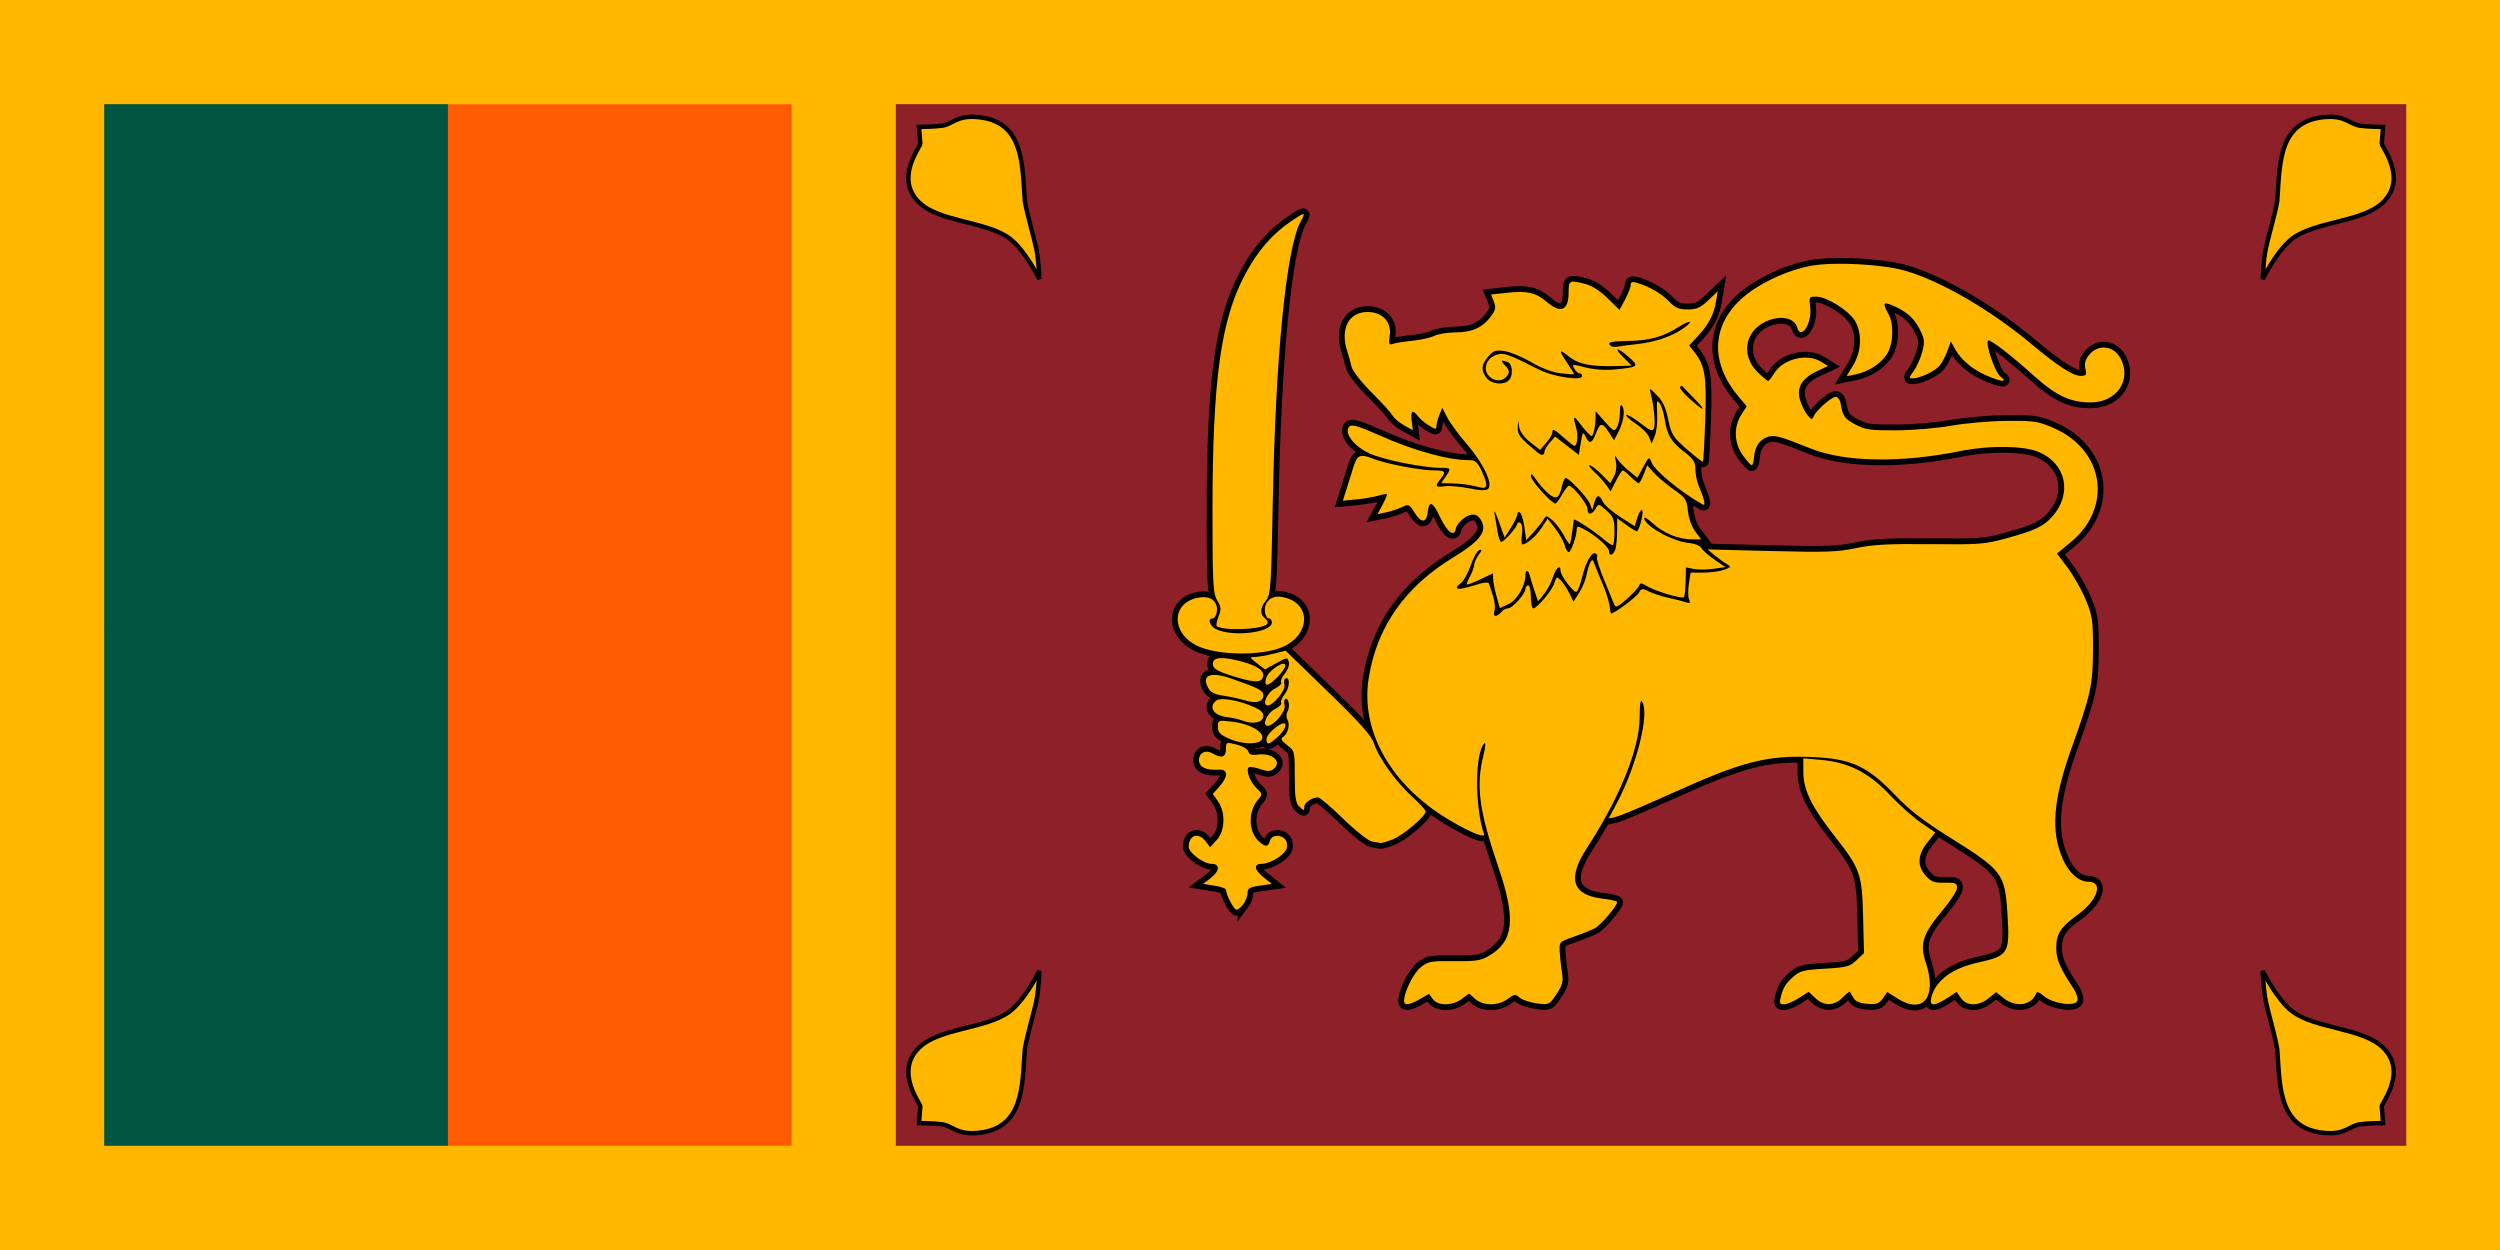
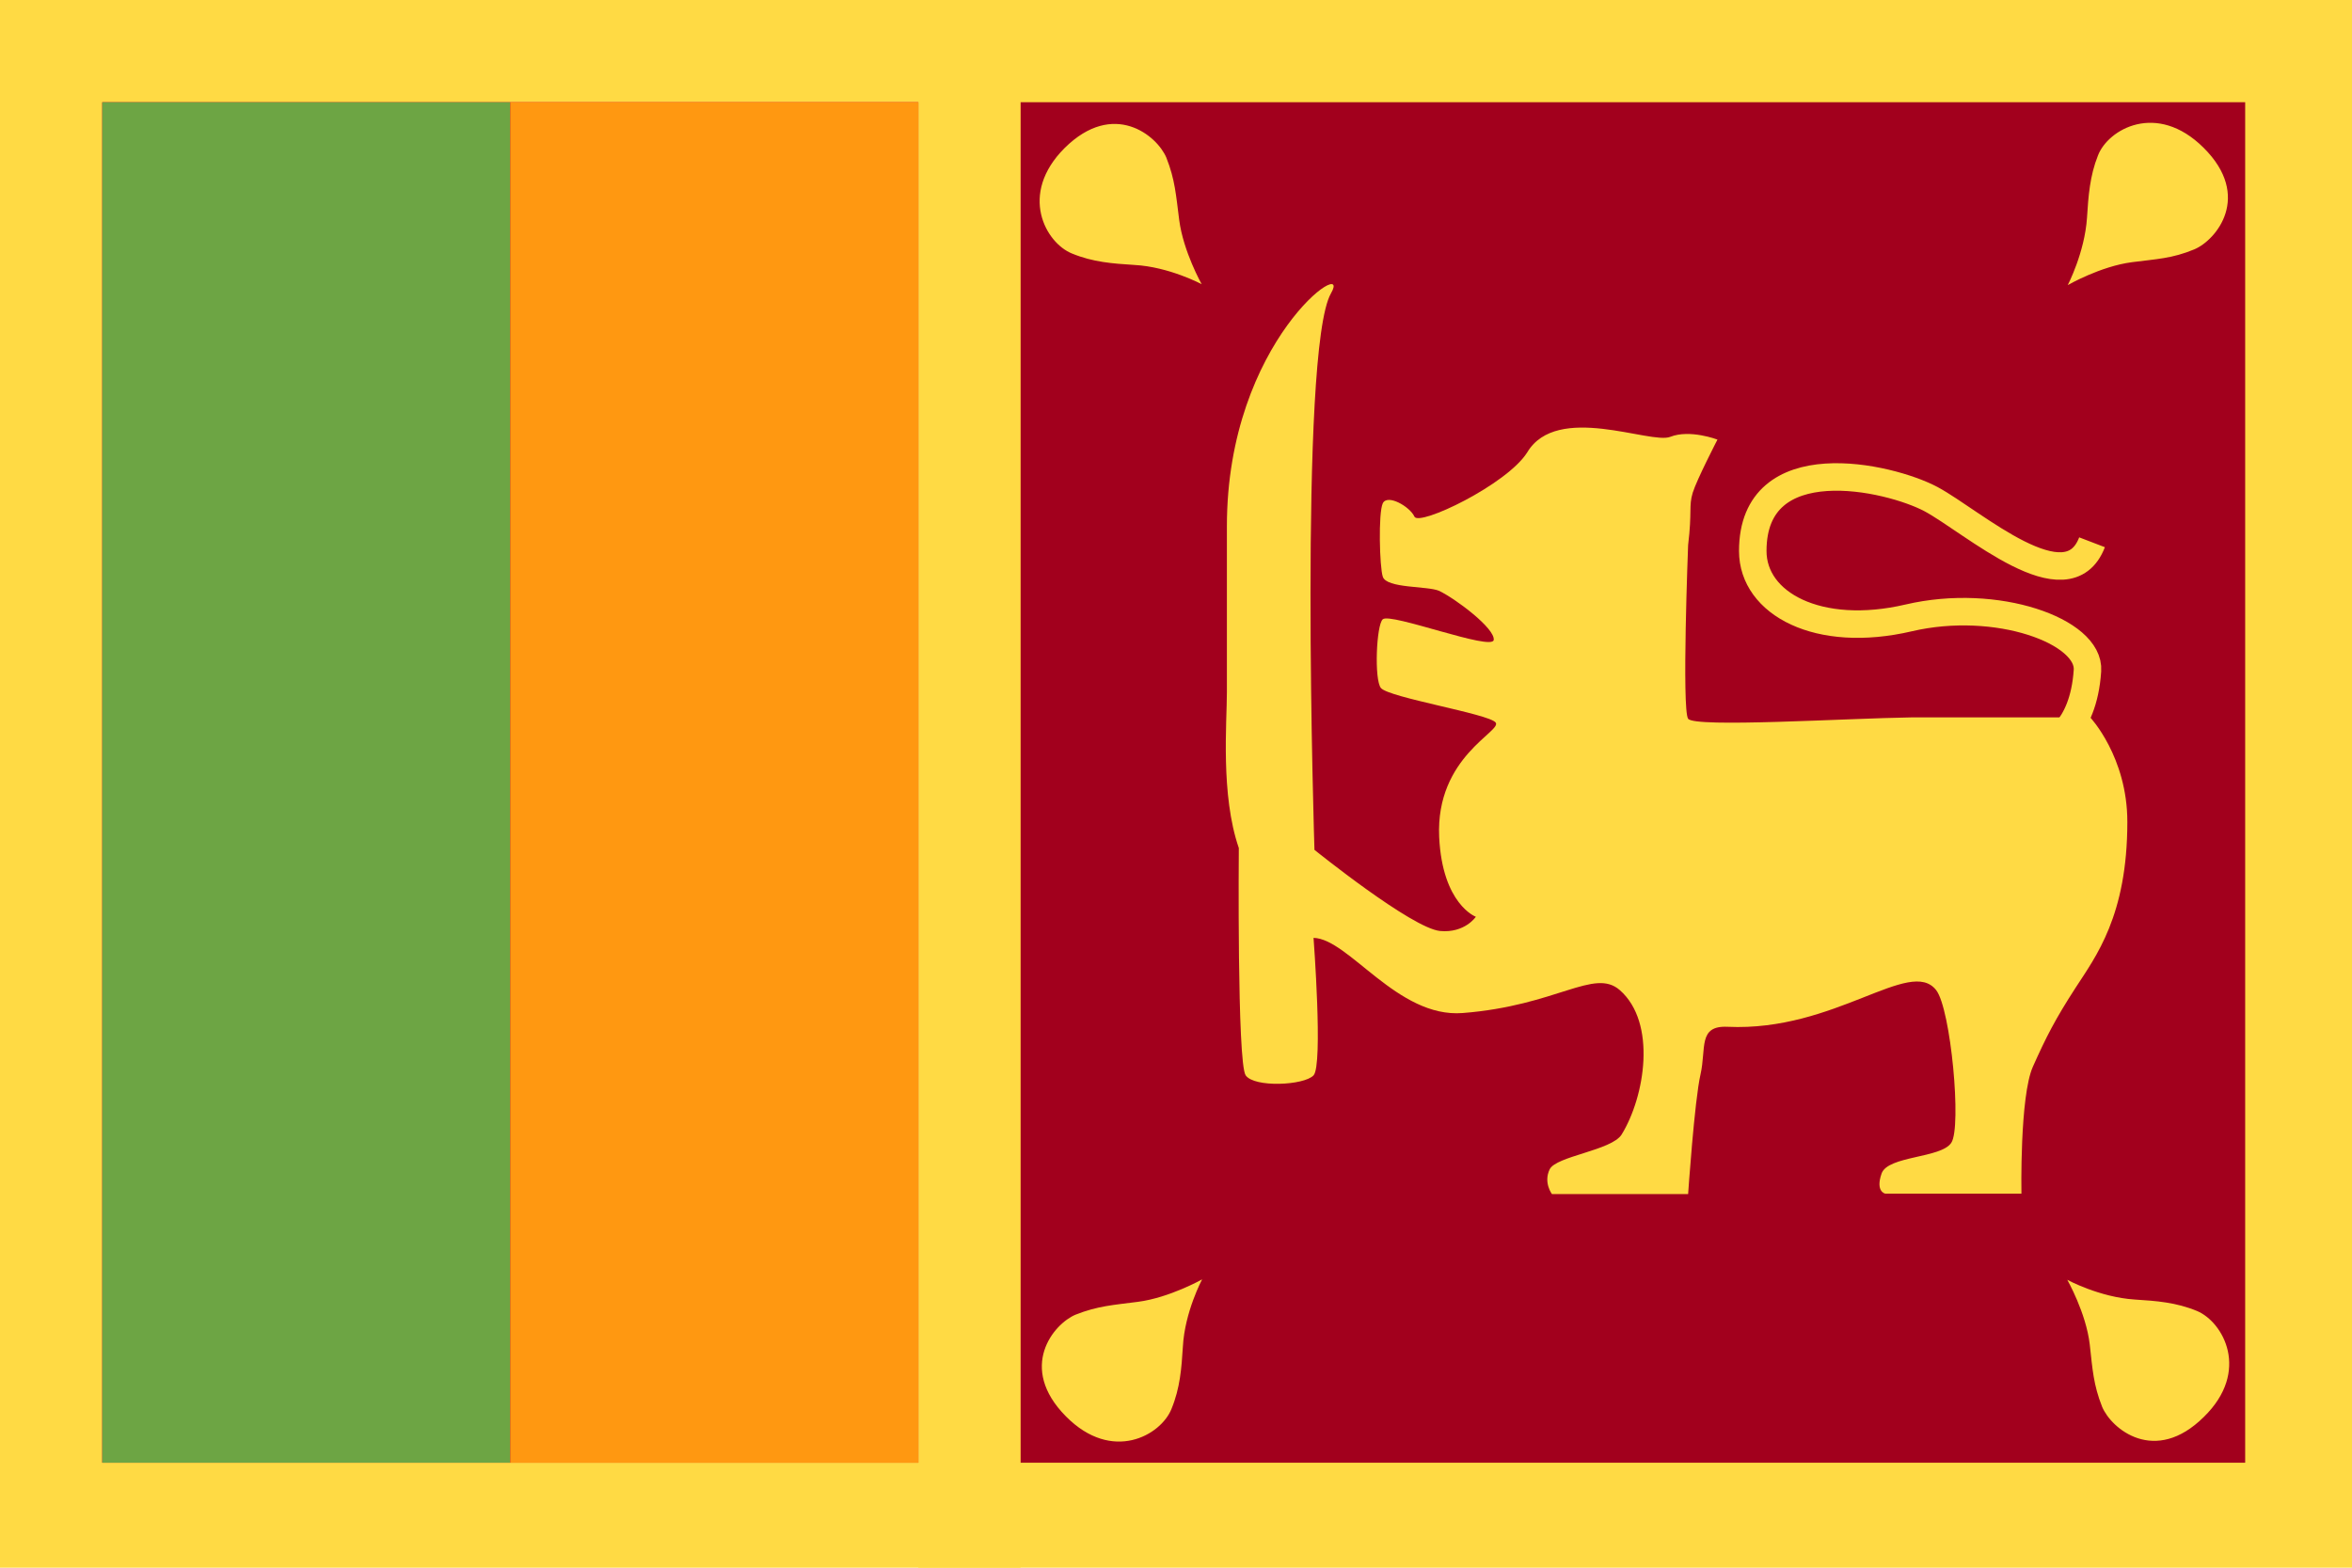
- <svg xmlns="http://www.w3.org/2000/svg" xmlns:xlink="http://www.w3.org/1999/xlink" viewBox="0 0 1200 600">
-   <path fill="#ffb700" d="M0 0h1200v600H0z" />
-   <path d="M50 300 215 50h165v500H215z" fill="#ff5b00" />
-   <path fill="#005641" d="M50 50h165v500H50z" />
-   <path fill="#8d2029" d="M430 50h725v500H430z" />
-   <path id="a" d="M1086.1 466.06s6.798 13.841 14.309 19.48c11.128 8.356 33.945 7.752 43.629 17.5 11.604 11.495-.9 26.682-.796 28l.636 8.02s-7.824.095-11.119.609c-4.953.772-6.886 4.803-16.109 4.204-23.189-1.505-22.254-22.397-23.566-40.25-1.164-6.798-3.859-15.662-5.39-22.458-1.313-5.828-1.594-15.105-1.594-15.105z" fill="#ffb700" stroke="#000" stroke-width="2.126" />
-   <use xlink:href="#a" transform="matrix(-1 0 0 1 1585 0)" />
-   <use xlink:href="#a" transform="matrix(1 0 0 -1 0 600)" />
-   <use xlink:href="#a" transform="rotate(180 792.5 300)" />
-   <use xlink:href="#b" stroke="#000" stroke-width="5.56" />
-   <g id="b" fill="#ffb700">
-     <path d="m681.54 479.56 4.36-2.517 1.864 2.522c2.485 3.359 9.36 3.321 13.921-.078l3.488-2.598 2.921 2.598c3.84 3.417 11.012 3.422 15.591.012 3.206-2.388 3.653-2.436 5.773-.619 1.264 1.083 4.97 2.316 8.237 2.74 5.882.764 5.971.722 9.413-4.442 2.883-4.324 3.334-6.075 2.646-10.269-.456-2.78-.947-7.256-1.092-9.945-.26-4.87-.233-4.9 6.86-7.37 3.917-1.364 8.452-3.193 10.076-4.065 2.833-1.52 10.643-10.699 10.643-12.508 0-.48-3.05-1.214-6.78-1.632-14.833-1.664-17.345-9.629-7.702-24.423 15.725-24.128 25.215-47.625 25.278-62.593.029-6.69.41-8.937 1.27-7.482 3.513 5.946-2.782 30.877-12.317 48.78l-3.839 7.209 3.663-.844c2.015-.463 13.861-5.461 26.325-11.107 34.115-15.45 45.833-18.479 67.911-17.549 18.498.78 26.375 4.393 39.435 18.09 6.918 7.257 13.583 12.45 25.775 20.08 25.975 16.26 27.058 17.667 28.293 36.788 1.251 19.373.628 20.424-14.024 23.661-12.524 2.767-20.375 8.606-22.481 16.717-1.125 4.332 1.242 4.457 7.556.399l4.627-2.974 2.058 2.974c2.705 3.91 8.455 3.926 13.23.036l3.606-2.939 3.687 2.939c5.729 4.565 13.347 3.458 15.497-2.252.414-1.098 1.517-.746 3.75 1.195 4.186 3.637 14.914 5.197 16.072 2.337.443-1.09-.397-3.786-1.866-5.988-6.242-9.36-8.195-13.823-8.276-18.918-.113-7.087 2.001-10.505 10.06-16.268 9.792-7.001 12.817-16.033 5.372-16.033-4.598 0-9.232-4.064-12.187-10.686-6.008-13.461-4.83-28.552 4.186-53.657 9.159-25.5 10.175-30.202 10.211-47.256.03-13.79-.317-16.174-3.455-23.734-1.918-4.623-5.81-11.505-8.649-15.294l-5.161-6.89 6.627-5.49c20.234-16.764 16.095-44.199-8.263-54.77-7.452-3.233-9.314-3.519-22.372-3.431-7.834.053-19.78 1.083-26.546 2.29-6.899 1.232-18.575 2.221-26.585 2.254-12.725.05-14.885-.263-19.79-2.873-5.112-2.722-5.99-4.014-6.99-10.305-.206-1.293-1.11-2.583-2.01-2.867-1.738-.548-9.77 6.423-10.957 9.51-.586 1.524-1.063 1.418-2.781-.613-1.14-1.349-2.733-4.449-3.54-6.888-2.026-6.136.463-10.735 7.675-14.181l5.595-2.674-3.3-2.048c-6.808-4.225-18.385-1.334-22.572 5.635-1.184 1.972-2.476 3.588-2.87 3.593-.395.003-2.646-1.877-5.003-4.18-8.79-8.59-5.766-21.297 5.991-25.177 6.27-2.069 11.818-.49 12.972 3.69 1.763 6.383 7.241-2.007 6.259-9.584-.654-5.037-.556-5.212 2.93-5.212 4.847 0 15.165 6.362 18.356 11.32 3.706 5.756 3.437 14.822-.642 21.58l-3.203 5.305 4.19-.84c6.143-1.23 12.112-5.045 15.13-9.671 3.193-4.892 3.536-14.416.705-19.555-2.743-4.981-2.428-5.772 1.627-4.089 6.897 2.863 10.584 6.02 13.35 11.431 2.49 4.873 2.63 6.084 1.281 11.156-.832 3.13-2.683 7.246-4.113 9.149-2.228 2.962-2.304 3.459-.529 3.459 3.305 0 10.206-3.128 12.658-5.737 1.238-1.319 3.044-4.564 4.012-7.213l1.76-4.816 2.024 3.67c2.86 5.192 8.422 9.863 15.204 12.77 7.293 3.127 10.33 3.303 6.516.379-2.572-1.973-7.31-15.878-5.875-17.238.846-.8 10.747 6.818 22.053 16.968 10.695 9.6 17.415 12.746 27.238 12.746 12.548 0 19.854-10.923 14.214-21.251-3.288-6.022-10.613-6.858-14.896-1.701-1.97 2.371-2.51 4.257-1.933 6.745.707 3.047.431 3.453-2.345 3.453-3.647 0-10.837-4.667-23.606-15.321-19.471-16.248-43.13-30.02-60.214-35.05-10.963-3.229-34.383-4.489-45.528-2.45-12.062 2.207-26.329 9.11-34.101 16.5-13.772 13.093-13.991 30.517-.581 46.384l3.84 4.546-2.6 4.039c-3.783 5.877-3.459 13.785.804 19.61 1.877 2.566 3.77 4.664 4.208 4.662.437 0 .917-1.65 1.065-3.665.377-5.097 2.564-8.511 6.319-9.863 3.381-1.218 5.567-.643 21.05 5.537 16.29 6.502 43.078 6.949 71.562 1.194 13.964-2.821 30.43-2.655 37.674.38 13.279 5.563 16.357 20.036 6.595 31.022-4.225 4.756-8.3 6.692-21.983 10.448-10.412 2.857-12.878 3.047-36.543 2.81-20.218-.201-27.484.187-35.737 1.91-8.96 1.87-14.47 2.06-40.79 1.396l-30.43-.767 3.374 2.795c1.856 1.537 4.478 3.427 5.827 4.202 2.295 1.317 2.219 1.494-1.193 2.76-2.005.742-6.455 1.35-9.888 1.35h-6.244l-.84 5.306c-.462 2.919-.427 6.326.078 7.571.744 1.838.467 2.102-1.47 1.398-1.313-.477-4.97-1.416-8.126-2.086-3.157-.67-7.406-2.034-9.442-3.031-3.425-1.677-3.806-1.632-5.067.6-1.127 1.994-11.702 9.864-13.254 9.864-.25 0-.574-1.517-.719-3.372-.144-1.855-1.67-6.684-3.39-10.731-1.72-4.047-3.516-8.462-3.991-9.811-.717-2.035-1.041-2.14-1.906-.613-.573 1.012-1.41 3.77-1.859 6.132-.45 2.36-2.043 6.195-3.541 8.522l-2.724 4.23-1.738-3.617c-1.865-3.883-4.961-7.91-6.082-7.91-.378 0-1.023 1.243-1.432 2.76-.855 3.17-8.197 11.957-9.99 11.957-.66 0-1.201-2.483-1.201-5.518s-.583-5.519-1.295-5.519-1.295.785-1.295 1.745c0 2.334-6.27 9.292-8.373 9.292-.918 0-2.394.828-3.281 1.84-2.312 2.638-4.203 2.268-3.231-.633.456-1.36.16-4.532-.659-7.051l-1.932-5.958c-.309-.954-2.556-.7-7.312.824-7.685 2.464-10.26 2.028-6.308-1.068 1.444-1.131 3.642-5.051 4.883-8.71 1.242-3.66 3.073-6.906 4.07-7.215 1.396-.433 1.322.102-.324 2.327-1.175 1.589-2.14 3.732-2.144 4.762 0 1.03-.89 3.473-1.966 5.428-1.077 1.956-1.753 3.749-1.504 3.985.25.236 3.174-.875 6.498-2.468l6.044-2.898.025 2.592c.014 1.426.742 5.188 1.618 8.36l1.594 5.766 4.114-1.891c4.205-1.933 8.188-8.822 8.188-14.164 0-2.64 1.512-2.235 2.132.571.182.824 1.131 3.915 2.11 6.87l1.78 5.371 2.816-3.391c1.55-1.866 3.492-5.525 4.316-8.131 1.432-4.526 3.68-6.471 3.68-3.185 0 2.368 6.462 10.861 7.709 10.131.602-.353 1.802-3.54 2.666-7.083 1.796-7.369 4.695-12.38 6.537-11.302.692.405.962 1.192.599 1.748s1.125 5.347 3.307 10.646a4484.425 4484.425 0 0 1 4.87 11.856c.797 1.963 1.517 1.678 6.194-2.453 2.911-2.57 5.554-5.448 5.872-6.395.48-1.431 1.13-1.379 3.852.31 3.807 2.363 16.605 6.169 17.593 5.233.37-.351.75-3.712.844-7.47l.17-6.832 3.68.764c2.025.42 6.281.393 9.459-.058l5.778-.82-5.15-3.533c-2.832-1.943-5.695-4.458-6.363-5.588-.711-1.204-3.232-2.226-6.087-2.469-7.715-.655-21.388-8.324-21.388-11.996 0-.689 1.893.483 4.208 2.605 5.135 4.706 12.27 7.66 18.5 7.66h4.661l-2.884-3.835c-1.656-2.204-3.142-6.384-3.491-9.822-.556-5.481-1.135-6.353-6.858-10.331-3.438-2.39-7.696-5.972-9.462-7.96l-3.212-3.615-1.639 4.292c-.901 2.36-2.003 4.292-2.448 4.292-.445 0-2.177-1.38-3.85-3.066s-3.377-3.06-3.787-3.052c-.41.007-1.892 2.28-3.293 5.047l-2.547 5.034-1.968-2.901c-1.083-1.596-3.64-4.42-5.683-6.274s-3.118-3.373-2.388-3.373 3.251 1.933 5.603 4.294l4.277 4.294 1.74-3.146c1.033-1.867 1.42-4.734.952-7.053-.682-3.38-.586-3.576.71-1.455.824 1.35 3.326 3.936 5.56 5.748l4.061 3.294 2.803-5.134c2.79-5.11 2.81-5.12 4.078-2.068 1.698 4.08 13.98 14.149 24.437 20.032 1.612.907.933-2.211-2.044-9.38-.788-1.9-1.433-5.323-1.433-7.608 0-3.39-.978-4.899-5.314-8.198-6.26-4.763-8.283-8.15-9.463-15.835-.478-3.113-1.573-6.575-2.434-7.694-1.278-1.66-1.489-.73-1.147 5.047.23 3.894-.276 8.736-1.125 10.759l-1.545 3.68-1.194-3.067c-.656-1.686-3.56-4.619-6.453-6.516-2.893-1.898-4.923-3.77-4.512-4.16.411-.389 3.387 1.34 6.613 3.844 4.915 3.814 5.998 4.227 6.678 2.547.8-1.973 0-10.562-1.546-16.563-.77-2.996-.703-2.98 2.994.716 2.726 2.726 4.234 5.978 5.402 11.65 1.484 7.207 2.232 8.407 8.896 14.258 4.002 3.514 7.484 6.191 7.74 5.95.254-.24.759-9.33 1.121-20.199.696-20.84-.09-25.8-5.11-32.239l-2.578-3.308 4.054-4.373c5.288-5.705 7.717-10.277 8.77-16.515l.857-5.075-4.575 4.333c-3.747 3.548-5.536 4.333-9.875 4.333-4.296 0-5.975-.72-8.87-3.805-3.474-3.702-9.63-7.264-15.549-8.997-2.187-.64-2.914-.362-2.914 1.118 0 1.084-1.207 4.213-2.684 6.953l-2.684 4.983-5.624-5.558c-3.45-3.41-7.543-6.064-10.589-6.865-7.78-2.046-8.202-1.843-8.202 3.954 0 8.793-3.754 10.431-10.51 4.587-5.152-4.455-9.424-5.424-19.192-4.35l-7.543.829 1.357 3.405c1.134 2.845.878 4.043-1.55 7.273-3.94 5.24-9.063 7.51-16.949 7.51-3.632 0-8.177.752-10.1 1.67-1.923.919-6.701 1.977-10.619 2.352-3.917.375-8.092 1.044-9.278 1.487-1.855.693-2.059.122-1.461-4.098.915-6.458-3.597-11.222-10.627-11.222-9.122 0-13.33 8.159-9.757 18.922.688 2.071 1.587 5.338 2 7.259.427 1.993 4.535 7.283 9.568 12.318 4.85 4.854 9.435 9.904 10.188 11.223.753 1.32 3.24 3.436 5.529 4.704l4.16 2.306-.548-4.452c-.603-4.893.463-5.66 3.066-2.208.93 1.235 3.295 3.23 5.253 4.434 3.086 1.896 3.561 1.935 3.561.288 0-1.045.63-3.454 1.398-5.353l1.398-3.452 2.425 4.697c1.333 2.583 5.671 8.455 9.639 13.048 7.698 8.912 12.389 18.87 9.968 21.163-.982.93-3.636.858-9.138-.248-4.264-.857-9.54-1.31-11.722-1.007-4.457.62-4.808.044-2.067-3.388 2.893-3.623 2.433-4.22-3.25-4.22-6.576 0-22.901-3.152-29.168-5.632-6.094-2.411-7.5-1.81-9.293 3.969-.808 2.6-2.286 7.314-3.285 10.474l-1.816 5.744 6.592-.635c3.626-.349 8.29-1.143 10.364-1.764 2.075-.621 3.96-.951 4.19-.734.23.218-.695 2.463-2.055 4.988l-2.472 4.593 4.11-.838c2.261-.461 5.662-1.589 7.559-2.506 3.3-1.596 3.564-1.48 6.167 2.697 3.2 5.138 5.761 4.927 6.33-.522.587-5.632 2.44-4.8 5.925 2.665 3.351 7.177 6.838 9.711 7.508 5.456.223-1.412 2.028-3.712 4.012-5.11 4.014-2.827 7.039-1.979 8.773 2.46 1.795 4.596-2.209 9.333-13.853 16.392-23.327 14.14-36.886 33.479-40.757 58.128-3.492 22.233 7.413 45.207 29.29 61.708 10.469 7.896 27.1 16.23 26.043 13.05-4.488-13.504-4.34-39.273.25-43.62.689-.653.452 2.036-.527 5.975-3.645 14.672-2.061 26.363 7.282 53.763 8.451 24.782 7.281 35.373-4.679 42.374-3.841 2.248-6.315 2.619-16.643 2.493-11.207-.136-12.428.09-16.026 2.957-3.488 2.78-8.01 11.906-8.01 16.165 0 2.307 2.561 2.002 7.596-.905z" />
-     <path d="m863.45 479.06 4.701-3.021 3.19 3.021c4.18 3.958 9.076 3.87 13.094-.237 1.754-1.792 3.329-3.033 3.5-2.759.17.274.953 1.603 1.737 2.952.994 1.707 3.036 2.566 6.723 2.826 4.441.313 5.634-.117 7.399-2.668l2.104-3.04 4.627 2.974c12.67 8.142 19.42-.4 13.758-17.411-2.879-8.65-1.296-13.512 7.983-24.521 3.913-4.643 7.118-9.598 7.122-11.011 0-2.254-.724-2.556-5.932-2.453-4.983.1-6.44-.436-9.064-3.323-4.266-4.697-4.013-10.075.756-16.044l3.81-4.769-6.76-4.587c-3.717-2.523-10.421-8.492-14.898-13.265-10.054-10.719-19.94-15.802-32.975-16.955l-8.74-.773.012 6.616c.017 8.517 4.014 16.71 14.924 30.588 12.405 15.779 13.271 18.222 13.774 38.846l.425 17.442-3.59 3.406c-3.243 3.077-4.706 3.47-15.173 4.073-9.964.575-12.058 1.089-14.982 3.68-3.883 3.44-5.045 5.311-6.244 10.062-.699 2.77-.415 3.373 1.583 3.373 1.338 0 4.55-1.36 7.135-3.022zm-266.63-45.08c1.109-1.5 2.016-3.92 2.016-5.38 0-2.205.985-2.793 5.831-3.481l5.832-.828-3.89-3.1c-4.62-3.682-5.047-6.558-.975-6.564 4.056 0 10.925-4.212 11.97-7.328.485-1.449.18-3.384-.691-4.377-2.274-2.595-6.549-2.204-7.343.672-.853 3.09-2.282 3.099-5.522.03-4.873-4.615-4.982-14.169-.226-19.732 2.242-2.621 2.222-2.793-.636-5.5-3.075-2.912-5.27-8.675-3.826-10.043.46-.435 2.889-.089 5.398.771 3.565 1.221 4.973 1.24 6.442.085 4.45-3.498-.371-7.995-7.507-7.003-2.872.4-4.058 0-4.47-1.49-.312-1.13-2.824-2.605-5.654-3.32-5.057-1.278-5.093-1.263-5.093 2.221 0 3.818-2.18 4.539-6.32 2.09-3.366-1.991-6.63-.446-6.63 3.138 0 3.343 3.363 4.992 9.39 4.604 4.621-.298 4.793 3.139.403 8.08l-3.156 3.552 2.5 3.593c3.704 5.32 3.392 14.158-.654 18.547l-3.172 3.44-2.081-2.759c-2.892-3.834-6.848-3.577-7.932.516-.71 2.68-.123 3.905 3.233 6.745 2.255 1.908 5.548 3.47 7.318 3.47 4.378 0 4.207 3.443-.345 6.922l-3.56 2.721 5.503.854c3.027.47 5.503 1.353 5.503 1.963 0 2.339 3.814 9.615 5.04 9.615.709 0 2.195-1.227 3.304-2.726z" />
-     <path d="M668.48 402.92c5-1.97 15.821-11.134 15.821-13.398 0-.712-2.987-3.997-6.637-7.3-7.683-6.951-16.04-18.657-18.204-25.501-1.13-3.569-6.585-9.678-21.951-24.581l-20.448-19.832-5.894 1.493c-3.241.82-7.196 1.512-8.788 1.537-2.744.041-2.695.199.954 3.022l3.848 2.979 5.396-2.995c5.23-2.903 5.417-2.92 6.062-.585.378 1.368-.437 3.738-1.883 5.48-1.402 1.687-2.2 3.602-1.775 4.254.426.652-.921 2.016-2.993 3.03-3.84 1.881-6.505 8.071-3.474 8.071 2.726 0 8.737-7.417 8.044-9.925-.355-1.285-.183-2.606.381-2.937 2.342-1.37 2.195 4.453-.183 7.317-1.402 1.688-2.2 3.602-1.775 4.255.426.652-.921 2.016-2.993 3.03-3.815 1.869-6.506 8.071-3.503 8.071 2.944 0 8.857-7.087 8.125-9.739-.383-1.387-.235-2.792.33-3.123 1.576-.923 2.427 3.674 1.096 5.927-.713 1.206-.707 2.853.017 4.16 1.31 2.366-.019 6.91-2.432 8.323-1.035.605-.334 1.793 2.175 3.688 3.631 2.742 3.702 3.03 3.702 15.13 0 10.112.408 12.722 2.266 14.482 2.085 1.976 2.266 1.983 2.266.089 0-2.07 3.632-4.599 6.603-4.599.876 0 6.351 4.64 12.167 10.312 5.85 5.706 11.973 10.561 13.707 10.87 1.723.308 3.588.634 4.145.726.557.092 3.18-.687 5.828-1.73zM605.96 354c0-3.26-6.724-6.74-14.767-7.641-6.493-.729-6.6-.688-6.6 2.556 0 2.685 1.022 3.741 5.504 5.693 7.202 3.135 15.863 2.804 15.863-.608z" />
-     <path d="M613.33 353.7c3.28-2.976 4.834-6.516 2.86-6.516-2.269 0-8.292 5.406-8.292 7.442 0 3.179 1.118 2.988 5.432-.926zm-6.99-9.64c.278-1.84-.86-3.067-4.27-4.607-7.355-3.322-16.15-4.86-18.268-3.196-3.9 3.067-1.301 7.183 5.003 7.924 2.538.298 5.98 1.072 7.648 1.72 4.846 1.882 9.454 1.024 9.887-1.841zm0-9.85c.396-2.624-1.282-3.563-14.978-8.383-10.225-3.6-14.752-1.902-11.484 4.305 1.138 2.163 3.049 3.15 7.334 3.792 3.187.478 7.543 1.41 9.68 2.074 5.707 1.772 9.005 1.148 9.448-1.788zm6.86-9.23c2.067-2.095 3.757-4.567 3.757-5.494 0-3.006-8.161 2.313-9.201 5.996-1.248 4.419.775 4.232 5.444-.502zm-6.86-.62c.45-2.989-4.52-5.688-14.294-7.762-7.171-1.522-10.334-.659-9.797 2.673.293 1.82 2.681 3.149 9.457 5.263 10.843 3.384 14.104 3.345 14.634-.174zm9.56-13.91c12.525-5.575 13.608-19.635 1.798-23.326-4.904-1.533-8.035-.707-9.912 2.615-1.437 2.543-.476 7.167 1.49 7.167.664 0 1.208.856 1.208 1.902 0 4.882-19.123 7.094-26.965 3.12-2.755-1.397-3.955-5.022-1.662-5.022 1.714 0 2.898-3.693 2.023-6.306-1.193-3.559-4.78-4.792-9.983-3.431-11.74 3.07-11.41 16.865.543 22.719 9.8 4.8 31.287 5.092 41.46.563z" />
-     <path d="M608.11 299.64c.725-.687.41-1.742-.806-2.698-2.663-2.093-2.52-5.206.4-8.77 2.193-2.675 2.467-6.68 3.222-47.073 1.301-69.611 6.478-121.97 13.3-134.53 2.717-5.001 2.336-5.02-4.683-.245-9.042 6.152-15.926 14.163-22.026 25.63-11.516 21.652-15.518 50.78-15.518 112.96 0 35.306.24 39.925 2.251 43.244 1.91 3.152 2.012 4.316.67 7.683-.87 2.183-1.264 4.268-.877 4.635 2.571 2.435 21.302 1.79 24.067-.83zm105.23-66.38c.392-.601-.475-3.636-1.926-6.745-2.264-4.847-3.176-5.652-6.4-5.652-10.102 0-26.341-4.514-43.083-11.976-9.668-4.309-13.007-5.3-14.166-4.201-2.958 2.801 1.958 9.45 9.571 12.946 6.754 3.1 25.635 6.91 34.248 6.91 4.997 0 5.115.226 2.271 4.336l-2.091 3.023 5.652.145c3.11.08 7.4.566 9.538 1.081 5.549 1.337 5.6 1.338 6.387.133z" />
-     <path fill="#000" d="M772.35 264.63c0-1.8-5.284-6.675-10.638-9.817-4.205-2.467-4.9-2.542-4.909-.53-.014 3.055-2.73 10.731-3.798 10.731-.601 0-1.49-1.5-1.977-3.333-.486-1.833-2.524-5.446-4.53-8.029l-3.645-4.695-2.84 4.35c-2.646 4.056-7.231 8.028-9.266 8.028-.486 0-.58-2.136-.211-4.747.402-2.836.092-5.086-.77-5.59-.794-.465-1.444-.303-1.444.36 0 1.528-6.367 8.75-7.714 8.75-.555 0-1.332-2.069-1.727-4.598-.394-2.53-1.065-6.53-1.49-8.891-.426-2.361.48-.76 2.014 3.557l2.789 7.85 3.058-4.784c1.681-2.631 3.06-5.506 3.064-6.39 0-.882.572-1.273 1.264-.869.691.405 1.654 3.568 2.139 7.029l.881 6.292 3.365-3.689c1.85-2.029 4.019-4.745 4.818-6.036 1.427-2.304 1.508-2.302 4.347.106 1.59 1.349 4.036 4.575 5.434 7.17 1.399 2.595 2.73 4.526 2.959 4.292.228-.234.74-2.909 1.138-5.944.398-3.035.753-5.631.79-5.769.197-.752 10.134 5.708 13.811 8.978 2.363 2.102 4.607 3.528 4.987 3.168.38-.36.691-3.461.691-6.892 0-5.317-.563-6.742-3.815-9.648-3.74-3.343-3.844-3.361-5.226-.916-1.793 3.173-3.908 3.219-3.908.084 0-2.287-7.066-11.08-8.904-11.08-.477 0-1.965 1.932-3.307 4.293-1.343 2.36-2.786 4.29-3.208 4.287-1.813-.011-11.774-11.117-11.77-13.122 0-1.594.672-1.187 2.418 1.476 1.327 2.024 3.978 5.045 5.89 6.713 3.874 3.379 5.282 2.557 6.776-3.953.426-1.855 1.166-3.373 1.645-3.373 1.656 0 10.327 9.21 11.547 12.264l1.224 3.066.928-3.373c1.134-4.124 2.385-4.277 4.195-.514.757 1.572 4.492 4.84 8.302 7.263l6.926 4.405 1.39-4.43c.764-2.437 1.777-3.837 2.25-3.112.706 1.081-1.094 8.423-2.453 10.002-.203.237-2.448-1.07-4.987-2.905l-4.617-3.335-.019 5.97c-.012 3.284-.369 7.213-.798 8.73-.84 2.968-3.069 3.803-3.069 1.15zm-34.53-47.6c-8.231-6.872-9.481-8.445-9.299-11.702l.194-3.467.537 3.349c.314 1.955 2.506 4.885 5.269 7.042l4.732 3.694 2.907-3.363c1.6-1.85 2.929-4.053 2.955-4.896.067-2.199.461-2.014 6.034 2.821 4.952 4.296 5.03 4.317 5.765 1.533.411-1.552.265-4.473-.323-6.492-1.618-5.55-1.301-6.388 1.15-3.04 1.222 1.667 3.186 4.025 4.365 5.238 2.052 2.113 2.177 2.087 2.941-.613.439-1.551.806-4.39.815-6.309l.019-3.488 4.464 5.06c4.17 4.728 4.554 4.902 5.827 2.65.75-1.326 1.372-4.517 1.383-7.09.014-3.325.364-4.164 1.21-2.898 1.412 2.114.431 7.87-2.176 12.775l-1.871 3.52-2.457-3.827c-3.142-4.893-4.188-4.814-6.204.466-1.905 4.99-3.144 5.37-5 1.533-1.202-2.483-1.43-2.179-2.283 3.037l-.948 5.797-5.679-4.407-5.678-4.407-2.553 2.903c-1.404 1.596-2.572 3.592-2.596 4.435-.052 1.827-1.417 1.884-3.5.146zm73.22-25.6c-2.996-2.7-5.06-5.275-4.587-5.723.474-.448 1.007-.577 1.185-.285.178.291 2.627 2.866 5.442 5.723 6.483 6.576 5.15 6.762-2.04.285zm-97.53-10.08c-2.725-3.685-2.537-6.127.78-10.121 2.398-2.886 3.493-3.278 7.68-2.746 2.684.34 8.463 2.713 12.84 5.272 5.056 2.955 10.285 4.935 14.335 5.427 3.507.426 6.376.587 6.376.357 0-.23-1.456-2.603-3.237-5.274-4.228-6.344-4.083-7.024.686-3.224 4.895 3.901 10.75 5.042 23.836 4.644l6.393-.194-3.71-3.666c-5.186-5.127-3.59-5.587 2.138-.616 5.373 4.663 5.036 4.991-6.271 6.12-4.805.48-9.972.132-14.267-.96-6.426-1.635-6.675-1.61-5.458.544.702 1.242 1.838 2.257 2.525 2.257.687 0 1.25.63 1.25 1.398 0 2.365-13.88.285-20.512-3.073-15.15-7.67-17.058-8.335-20.664-7.199-2.006.633-4.015 2.484-4.707 4.338-2.31 6.188 6.466 10.997 10.085 5.528 1.049-1.586.804-2.67-1.04-4.599-2.525-2.642-2.288-3.019 1.12-1.78 2.42.88 2.746 6.69.495 8.821-2.576 2.44-8.453 1.749-10.674-1.254z" />
-     <path fill="#000" d="M773.19 166.07c-1.895-1.794-.41-2.234 8.085-2.392 10.508-.196 16.89-1.947 24.42-6.7 6.033-3.81 7.669-3.06 1.942.89-5.224 3.602-13.372 6.371-21.239 7.218-3.81.41-8.15.978-9.647 1.263-1.497.284-3.1.158-3.561-.279z" />
-   </g>
+ <svg xmlns="http://www.w3.org/2000/svg" viewBox="0 0 513 342">
+   <path fill="#FFDA44" d="M0 0h513v342H0z" />
+   <path fill="#A2001D" d="M222.6 22.3h267.1v296.8H222.6z" />
+   <path fill="#D80027" d="M22.3 22.3h200.3v296.8H22.3z" />
+   <path fill="#FFDA44" d="M200.3 0h22.3v342h-22.3z" />
+   <path fill="#6DA544" d="M22.3 22.3h89v296.8h-89z" />
+   <path fill="#FF9811" d="M111.3 22.3h89v296.8h-89z" />
+   <path fill="#FFDA44" d="M368.2 156.8c-1.4-2 0-37.9 0-37.9.9-7.4.1-8.4 1-11.4.9-2.9 5.4-11.6 5.4-11.6s-6-2.3-10.3-.6c-4.3 1.7-24.7-7.5-31.2 3.4-4.4 7-23.6 16.2-24.6 14-1-2.2-5.9-5-6.9-2.9s-.7 13.9 0 16c.8 2.6 9.8 2 12.3 3.1 3.7 1.8 12.2 8.2 11.9 10.7-.3 2.5-22.5-6-24.2-4.5-1.4 1.2-1.9 13.2-.4 15 1.8 2.1 23.4 5.6 25 7.5 1.6 1.9-13.1 7.4-12.3 25 .7 14.7 8 17.4 8 17.4s-2.4 3.6-7.8 3.1c-6.2-.6-27.4-17.7-27.4-17.7s-3.5-109 3.6-121.4c4.9-8.5-22.7 10.1-22.7 50.8V151c0 6.6-1.4 22.4 2.6 34 0 0-.4 46.9 1.5 49.6s12.7 2.2 14.8 0 0-30 0-30c7.7.2 18.3 17.5 32.5 16.4 20.6-1.6 28.7-9.9 34.3-5 8.1 7.1 5.5 23.2.4 31.5-2.2 3.5-14.3 4.7-15.7 7.6-1.4 2.9.5 5.4.5 5.4h29.7s1.4-20.5 2.7-26.1c1.3-5.7-.6-10.7 5.9-10.4 23.5 1.1 39.8-15.3 45.5-8 3.2 4.1 5.6 29.9 3.3 33.3-2.2 3.4-13.8 2.8-15.2 6.7-1.4 4 .8 4.4.8 4.4h29.7s-.4-21.2 2.5-27.7 4.9-10.4 9.3-17.2c4.4-6.8 11.3-15.7 11.3-36.2 0-14.2-8.1-22.8-8.1-22.8H417c-14.1.2-47.4 2.3-48.8.3zM232.2 32.3c10.7-10.6 20.2-2.7 22.2 2.1 1.9 4.8 2.1 8.2 2.8 13.6.9 6.9 4.9 14 4.9 14s-7.1-3.8-14.7-4.2c-4.7-.3-9-.6-13.6-2.5-5.7-2.3-11.7-12.9-1.6-23zM480.6 32.2c10.7 10.6 2.8 20.2-2 22.2s-8.2 2.1-13.6 2.8c-6.9.9-14 5-14 5s3.7-7.1 4.2-14.7c.3-4.7.6-9.1 2.4-13.6 2.2-5.7 12.8-11.8 23-1.7zM480.7 309.1c-10.7 10.6-20.2 2.6-22.2-2.2-1.9-4.8-2.1-8.2-2.7-13.6-.8-6.9-4.9-14.1-4.9-14.1s7 3.8 14.7 4.3c4.7.3 9 .6 13.6 2.5 5.7 2.4 11.7 13.1 1.5 23.1zM232.5 309c-10.6-10.7-2.7-20.2 2.1-22.2 4.8-1.9 8.2-2.1 13.6-2.8 6.9-.9 14-4.9 14-4.9s-3.8 7.1-4.2 14.7c-.3 4.7-.6 9-2.5 13.6-2.3 5.7-12.9 11.8-23 1.6z" />
+   <path fill="none" stroke="#FFDA44" stroke-width="6" stroke-miterlimit="10" d="M446.9 162.4s7.5-2.6 8.4-16.1c.6-8.6-19.8-16-39-11.5-19.7 4.6-34-3.1-34-14.6 0-22.9 29.7-16.2 38.9-11.3 9.1 4.9 29.7 23.5 35.1 9.4" />
</svg>
